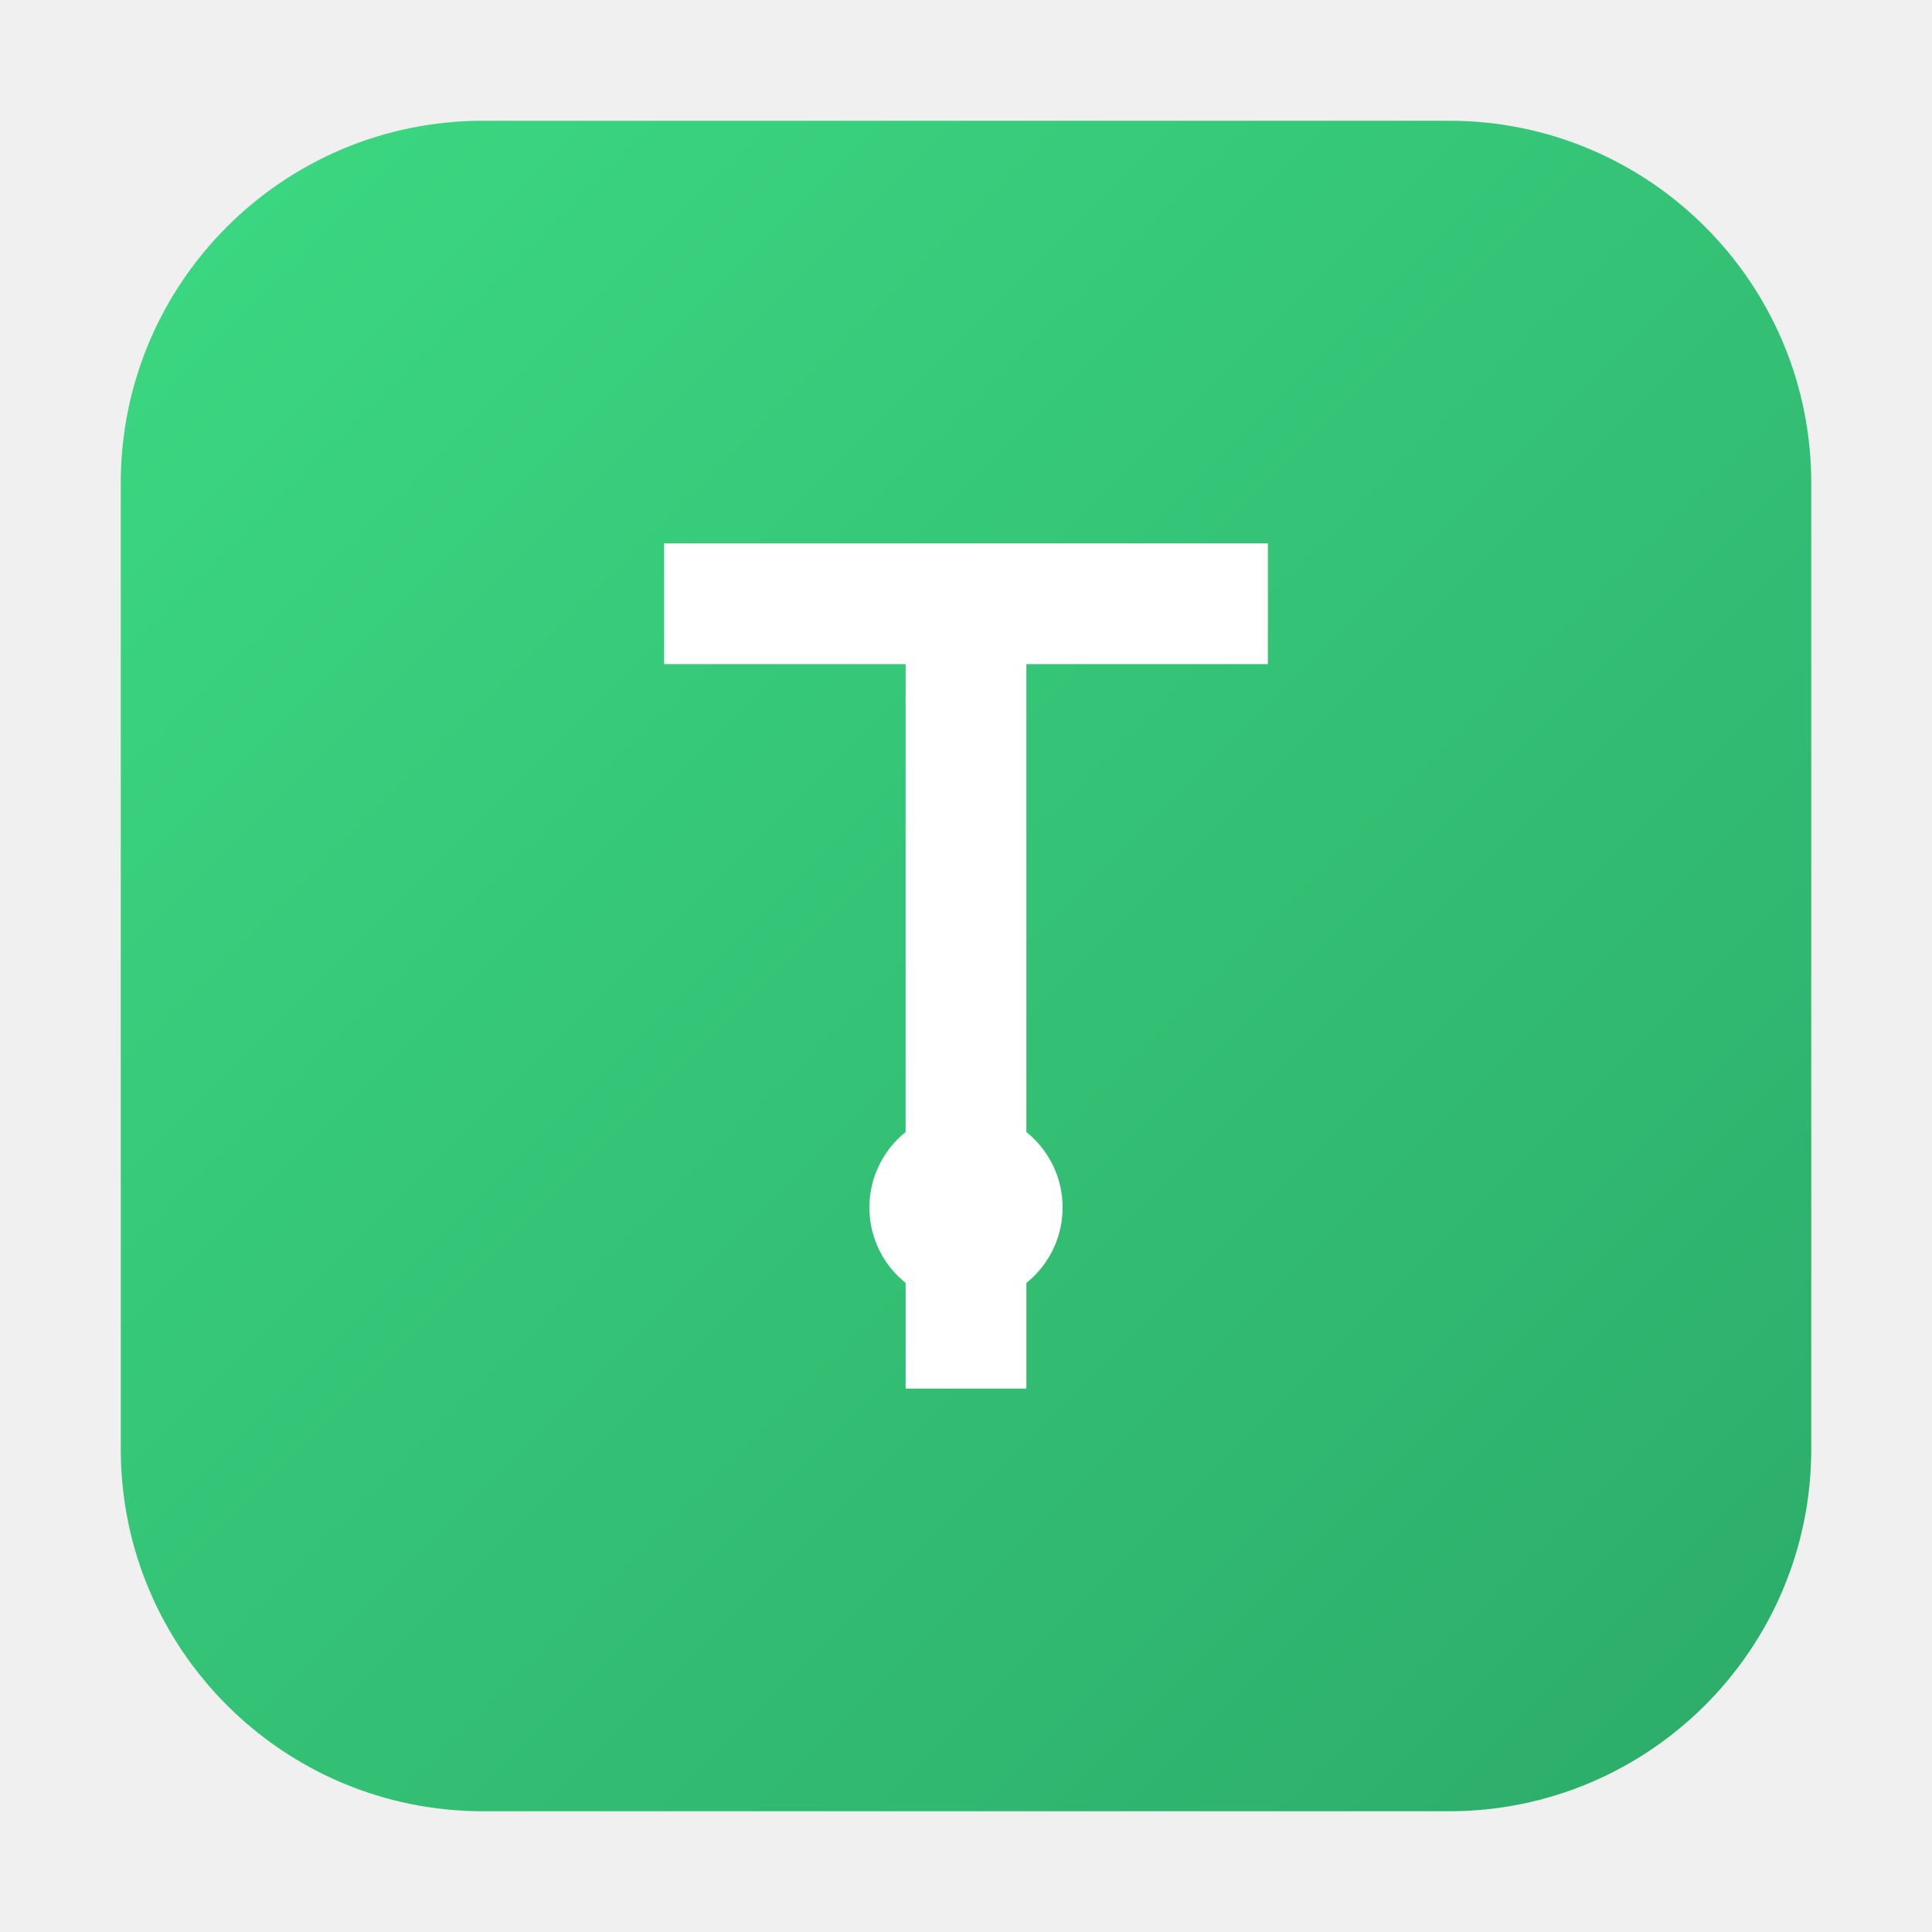
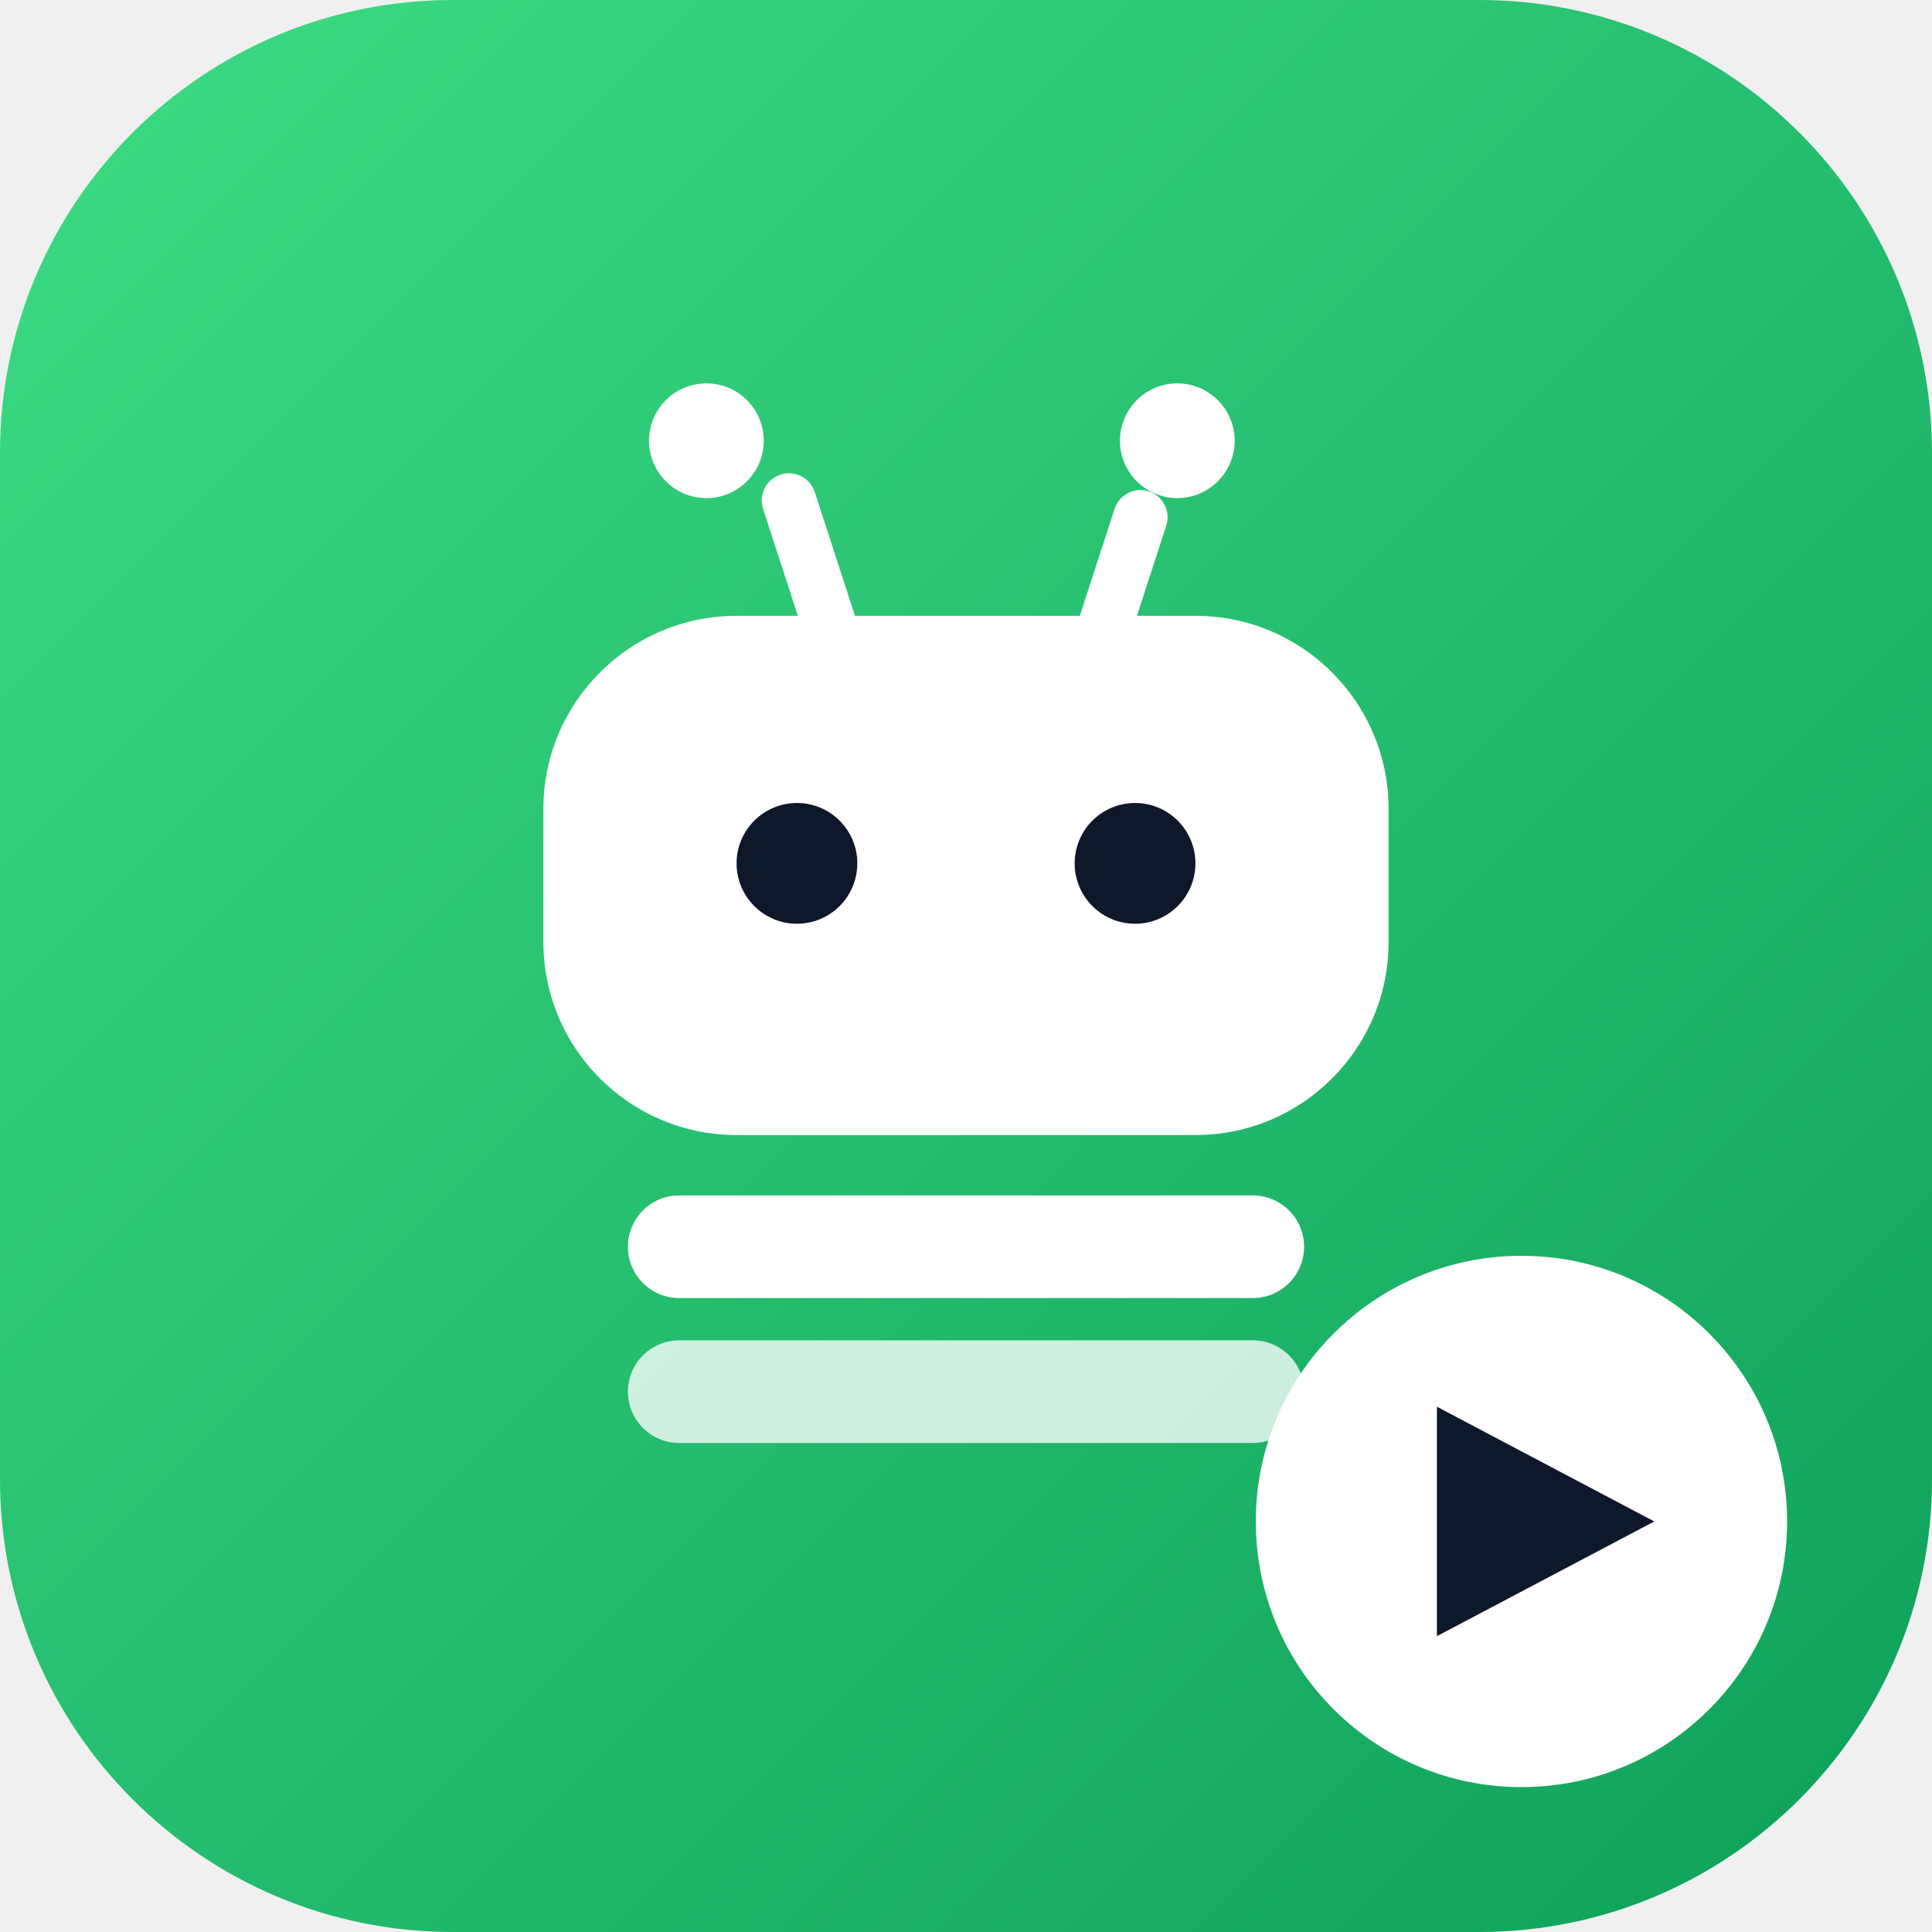
- <svg xmlns="http://www.w3.org/2000/svg" viewBox="0 0 32 32" width="32" height="32">
+ <svg xmlns="http://www.w3.org/2000/svg" viewBox="0 0 32 32" width="32" height="32" role="img" aria-labelledby="t2">
  <defs>
-     <linearGradient id="g" x1="0" y1="0" x2="32" y2="32" gradientUnits="userSpaceOnUse">
+     <linearGradient id="sg" x1="0" y1="0" x2="32" y2="32" gradientUnits="userSpaceOnUse">
      <stop offset="0" stop-color="#3DDC84" />
-       <stop offset="1" stop-color="#2BA868" />
+       <stop offset="1" stop-color="#0EA05A" />
    </linearGradient>
  </defs>
-   <rect x="2" y="2" width="28" height="28" rx="6" fill="url(#g)" />
-   <path d="M11 9 L21 9 L21 11 L17 11 L17 23 L15 23 L15 11 L11 11 Z" fill="#FFFFFF" />
-   <circle cx="16" cy="20" r="1.6" fill="#FFFFFF" />
+   <rect width="32" height="32" rx="7.5" fill="url(#sg)" />
+   <g transform="translate(16 15)">
+     <rect x="-3.5" y="-7" width="0.9" height="3.2" rx="0.45" fill="white" transform="rotate(-18 -3.5 -7)" />
+     <rect x="2.6" y="-7" width="0.9" height="3.2" rx="0.45" fill="white" transform="rotate(18 2.6 -7)" />
+     <circle cx="-4.3" cy="-7.7" r="0.95" fill="white" />
+     <circle cx="3.5" cy="-7.7" r="0.95" fill="white" />
+     <rect x="-7" y="-4.8" width="14" height="8.6" rx="3.2" fill="white" />
+     <circle cx="-2.8" cy="-0.7" r="1" fill="#0F172A" />
+     <circle cx="2.8" cy="-0.7" r="1" fill="#0F172A" />
+     <rect x="-5.6" y="4.8" width="11.2" height="1.7" rx="0.85" fill="white" />
+     <rect x="-5.6" y="7.2" width="11.2" height="1.7" rx="0.85" fill="white" opacity="0.78" />
+   </g>
+   <g transform="translate(25.2 25.2)">
+     <circle cx="0" cy="0" r="4.4" fill="white" />
+     <path d="M -1.4 -1.9 L 2.2 0 L -1.4 1.9 Z" fill="#0F172A" />
+   </g>
</svg>
